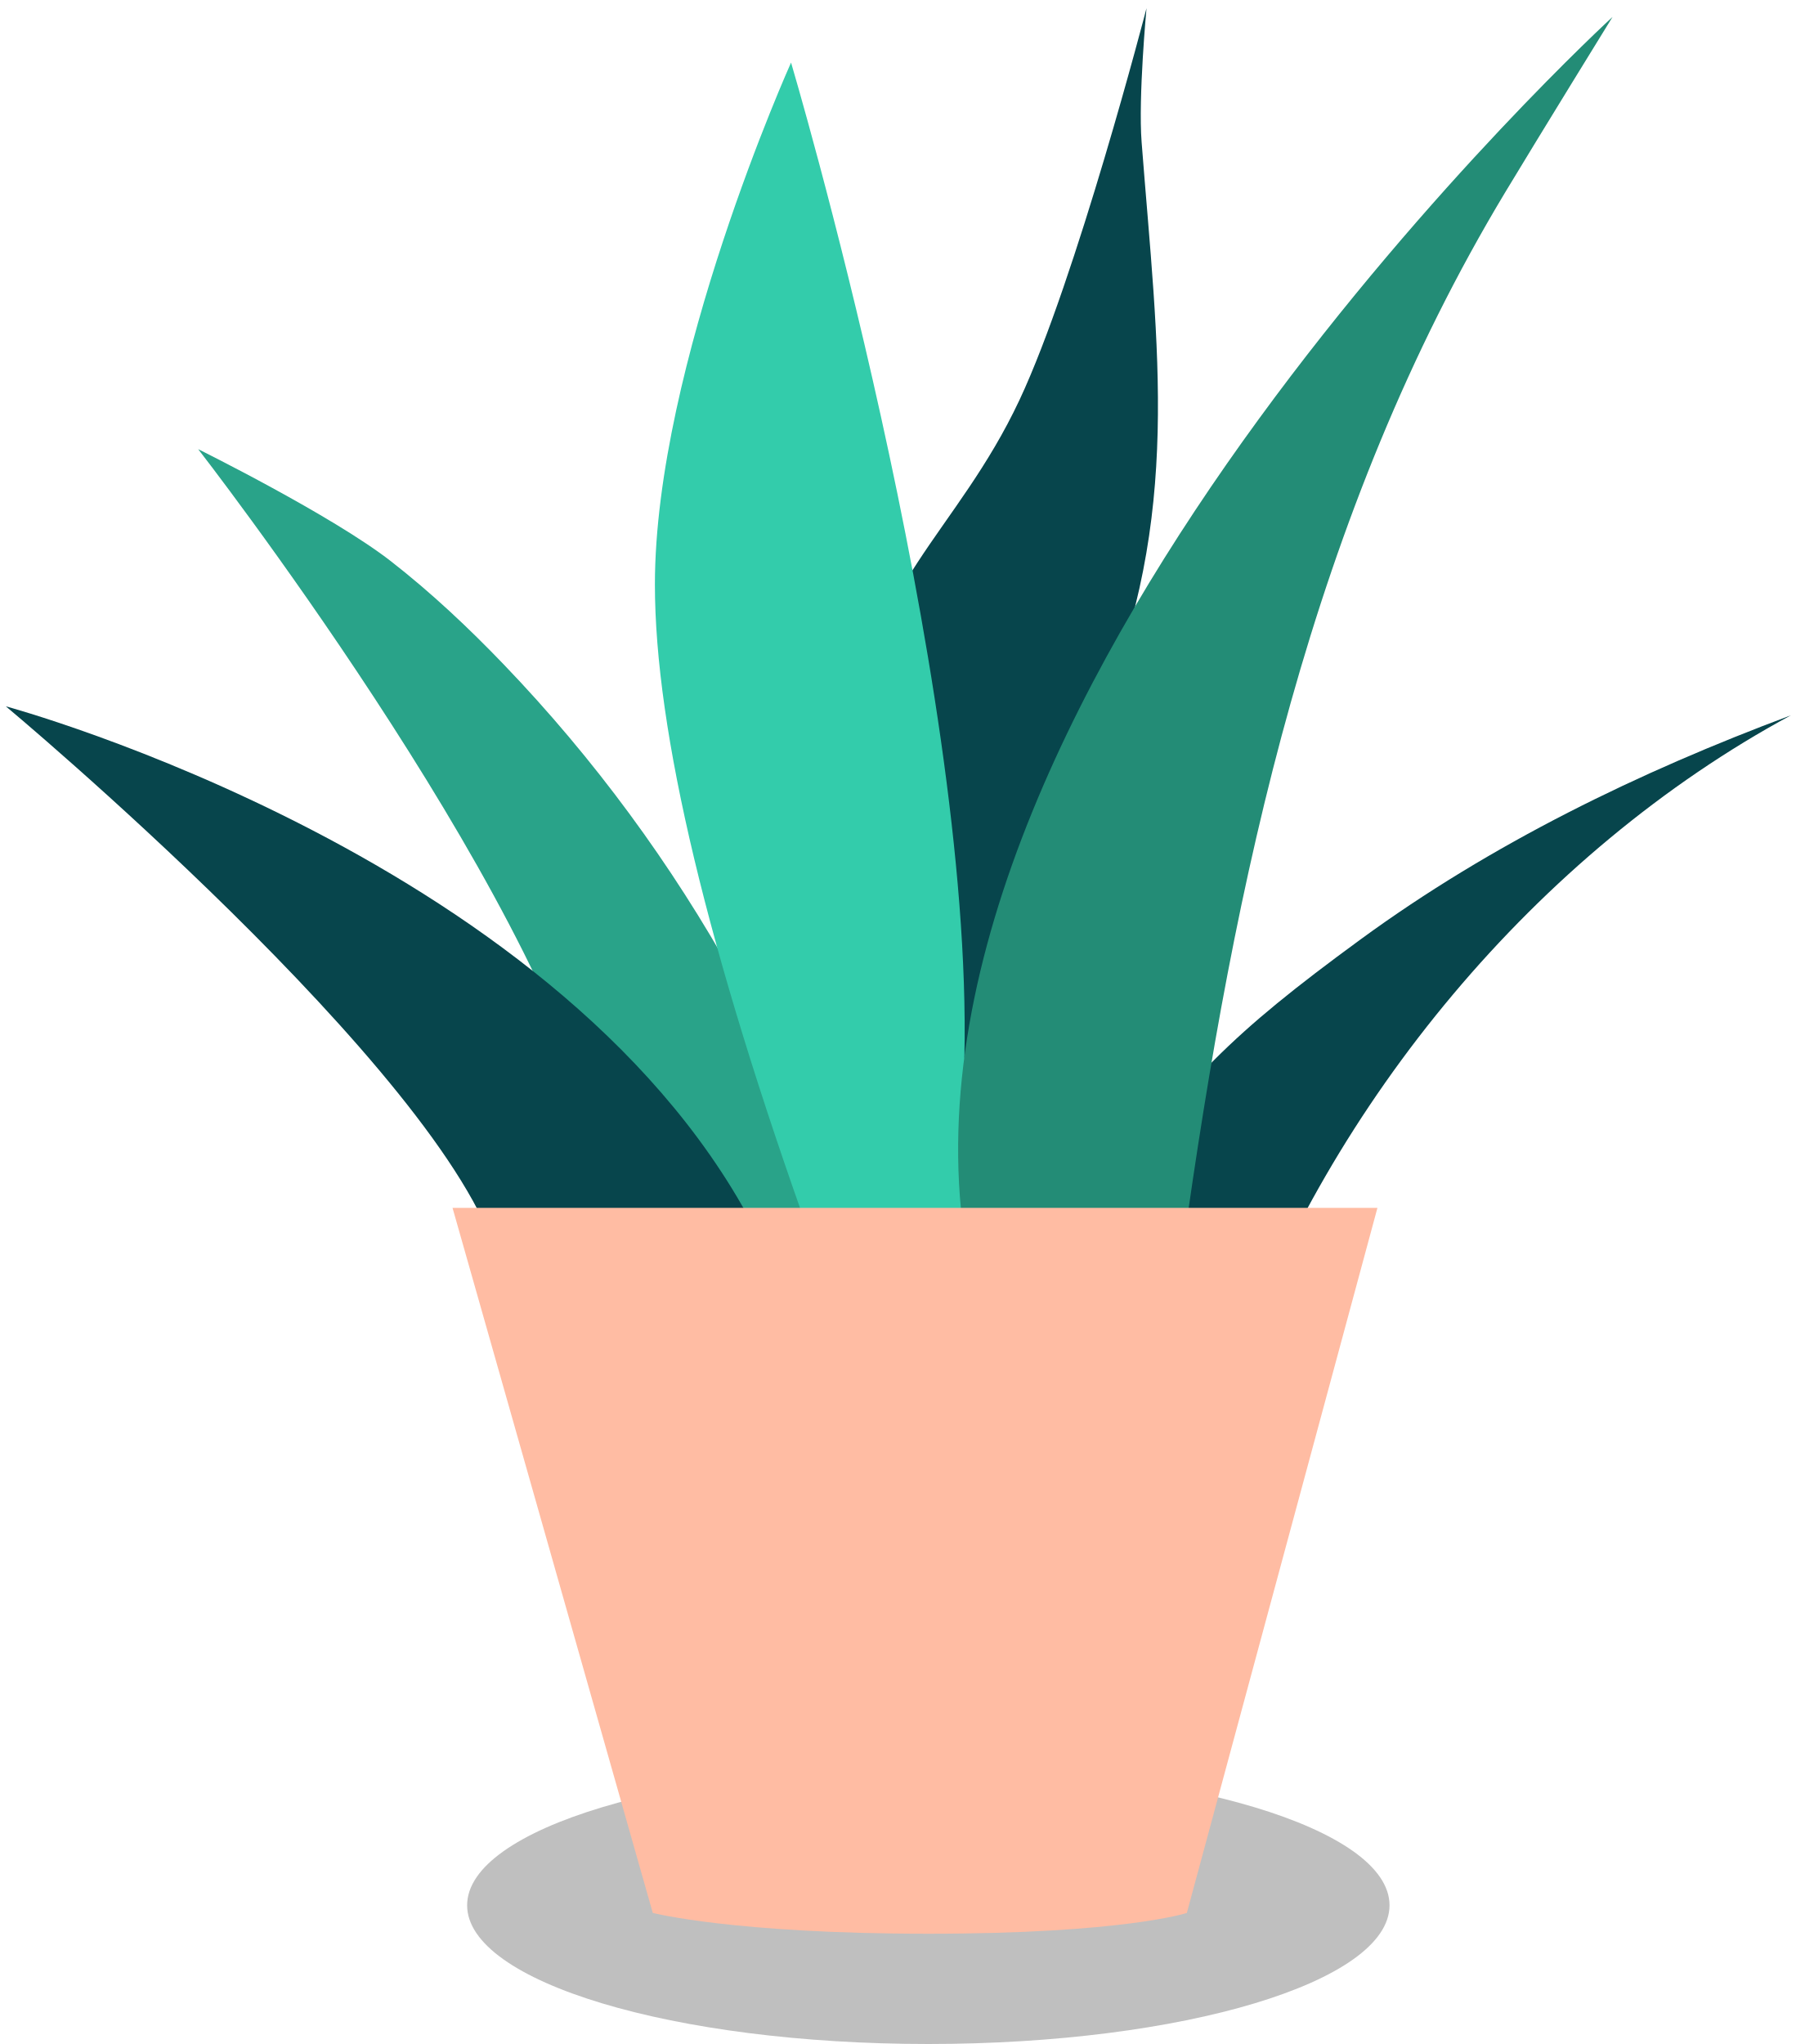
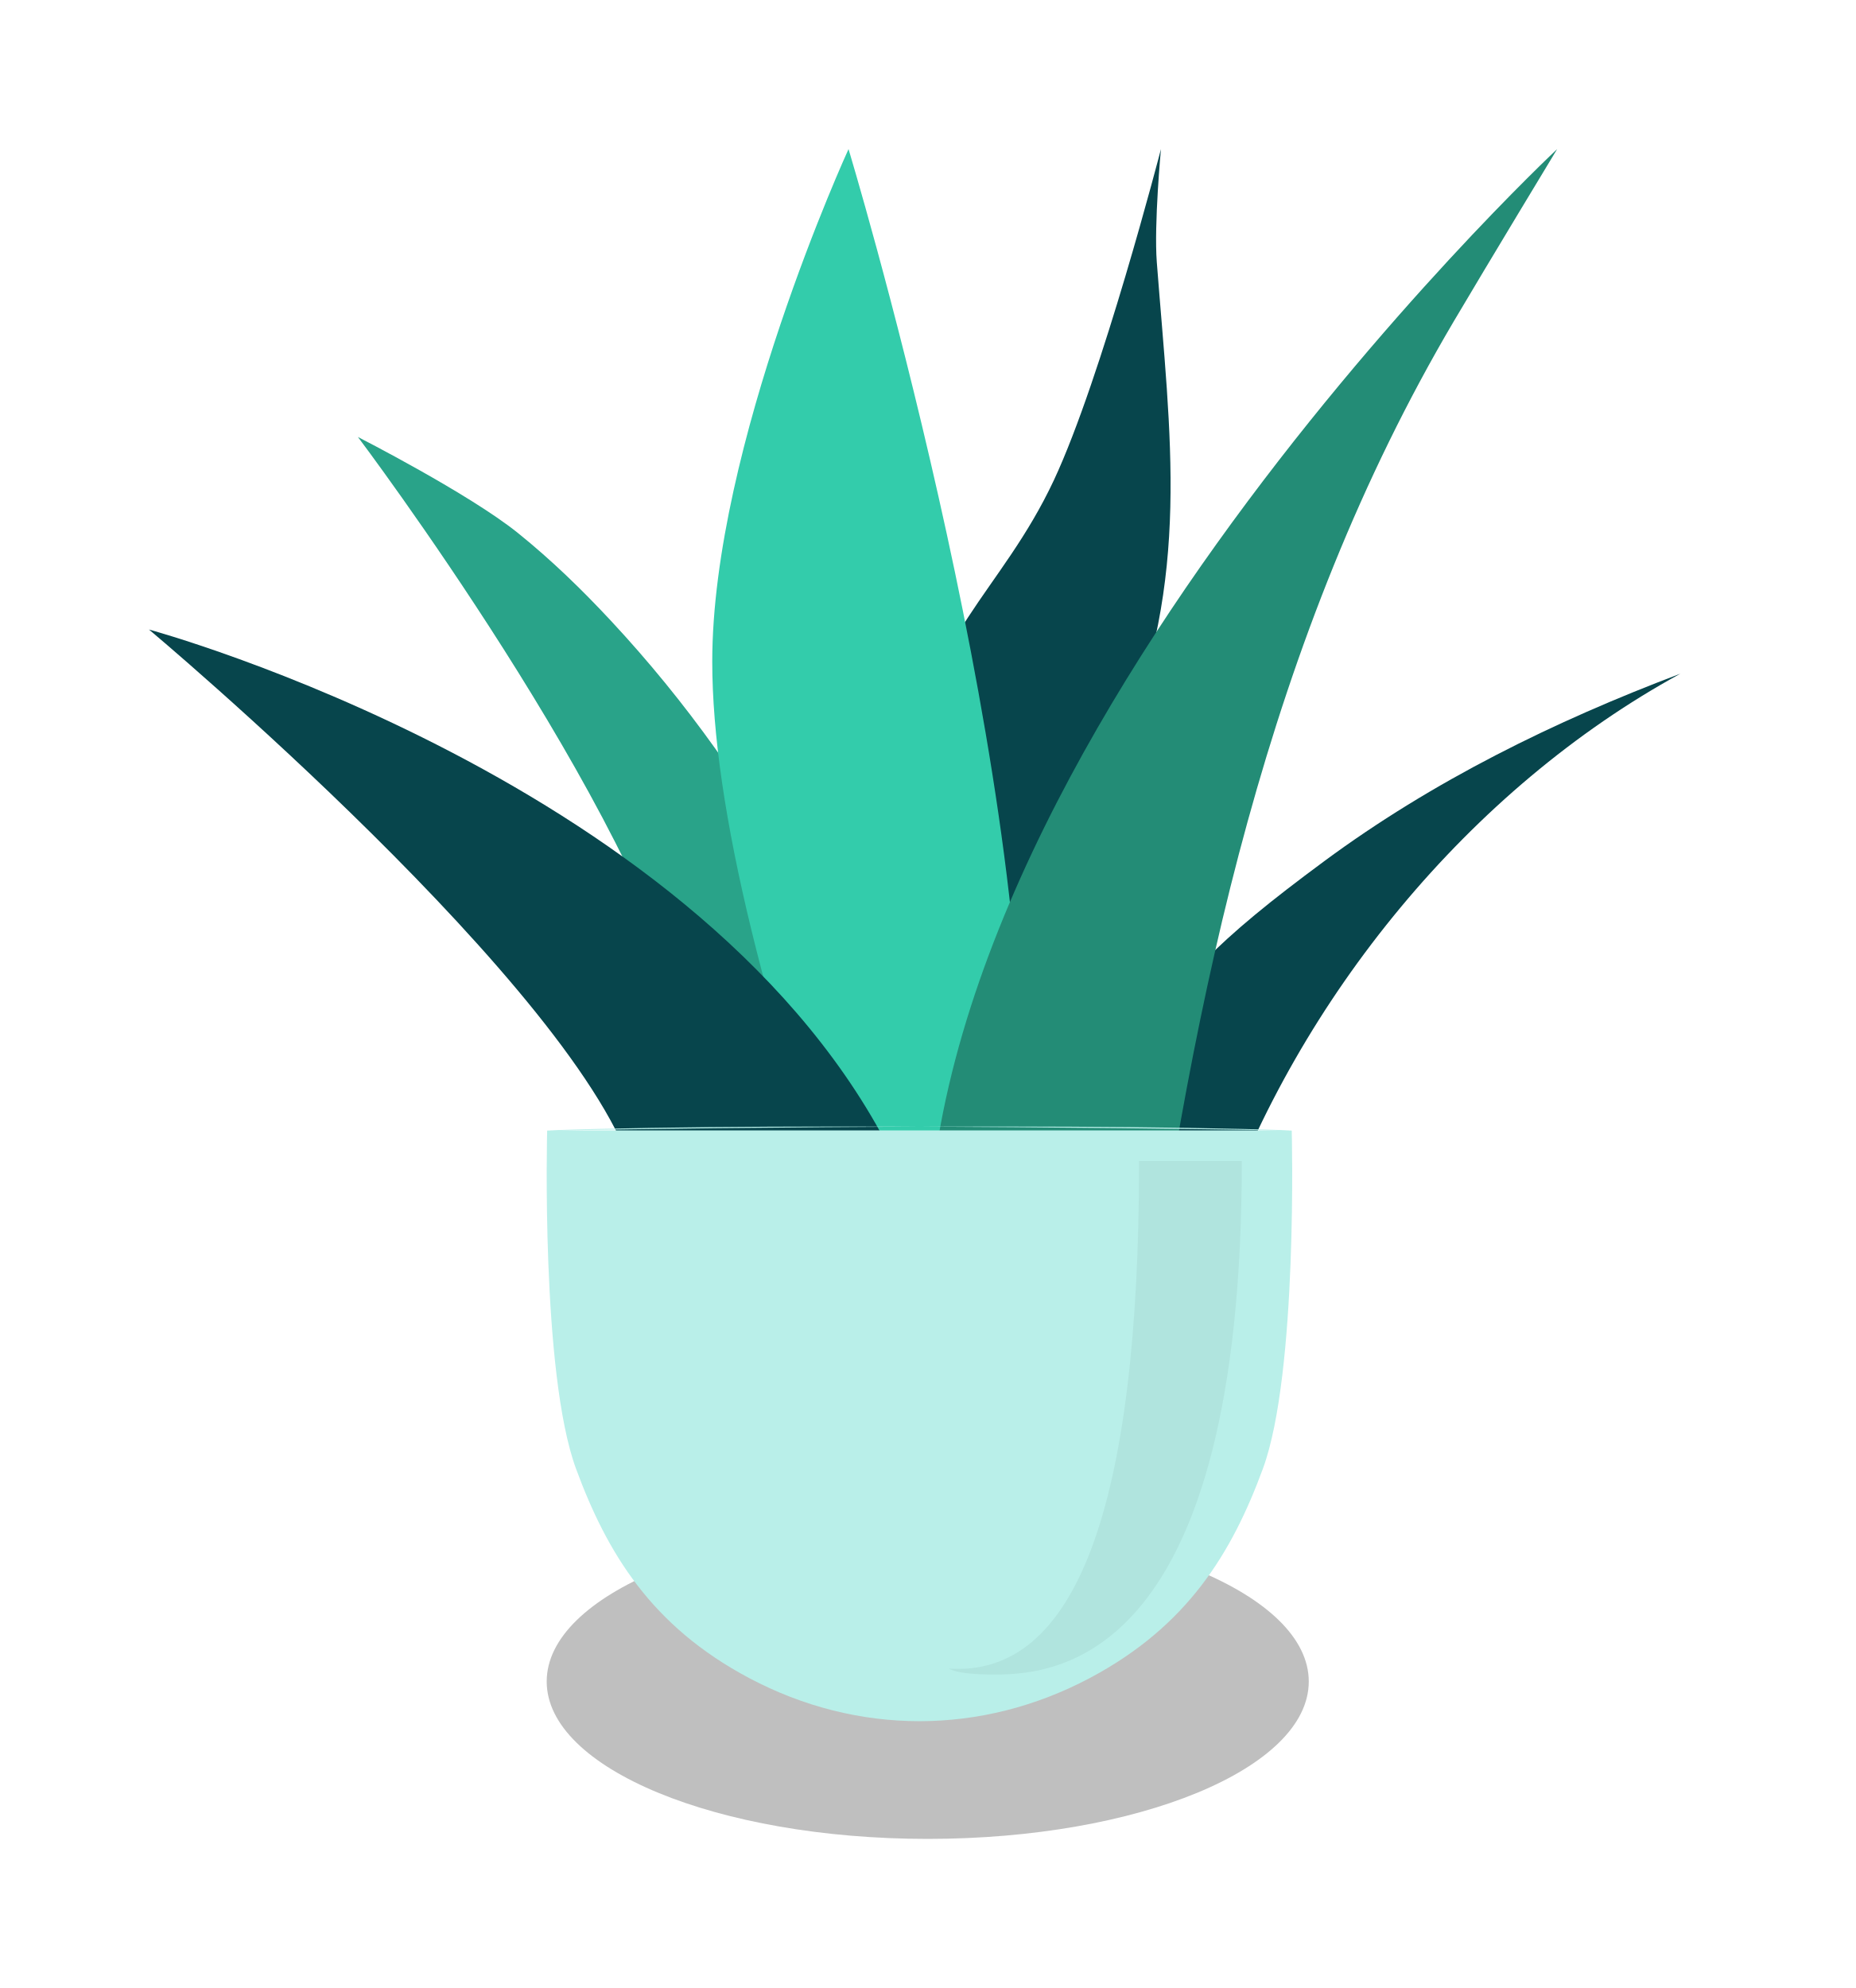
- <svg xmlns="http://www.w3.org/2000/svg" width="123" height="140" viewBox="0 0 123 140">
+ <svg xmlns="http://www.w3.org/2000/svg" width="112" height="120" viewBox="0 0 112 120">
  <g fill="none" fill-rule="evenodd">
-     <path fill="#000" fill-opacity=".25" d="M95.187,130.5 C95.187,135.748 81.043,140 63.594,140 C46.144,140 32,135.748 32,130.5 C32,125.252 46.144,121 63.594,121 C81.043,121 95.187,125.252 95.187,130.5" />
-     <path fill="#07454C" d="M75.276,48.995 C81.008,35.295 79.306,24.013 78.204,9.732 C77.967,6.661 78.54,0.561 78.54,0.561 C78.54,0.561 73.729,19.111 69.84,27.391 C65.539,36.549 59.435,39.929 58.069,51.364 L57.19,61.711 L60.847,83.056 L63.698,85.294 L75.276,48.995 Z" />
-     <path fill="#29A389" d="M60.189,91.851 C55.823,74.528 46.875,58.382 34.498,45.5 C32.086,42.988 29.541,40.596 26.796,38.454 C22.765,35.309 13.576,30.765 13.576,30.765 C13.576,30.765 36.651,60.412 40.936,78.146 L41.245,87.034 L47.083,92.394 L60.189,91.851 Z" />
-     <path fill="#07454C" d="M84.464,94.152 C91.148,75.49 105.242,58.421 122.679,48.995 C112.271,52.88 102.181,57.78 93.213,64.336 C84.245,70.892 81.483,73.791 74.911,82.511 L69.604,92.939 L84.464,94.152 Z" />
-     <path fill="#33CCAB" d="M54.19,4.285 C54.19,4.285 44.863,25 44.863,40.038 C44.863,50.063 48.45,65.067 55.625,85.049 L67.539,85.186 L66.064,72.372 C66.649,46.229 54.19,4.285 54.19,4.285 Z" />
-     <path fill="#07454C" d="M52.105,84.962 C39.246,58.858 0.401,48.379 0.401,48.379 C0.401,48.379 30.379,73.393 34.093,86.141 L52.105,84.962 Z" />
-     <path fill="#238C76" d="M66.047,84.635 C60.627,46.81 110.464,1.16 110.464,1.16 C110.464,1.16 105.42,9.338 103.1,13.191 C89.864,35.195 84.558,60.174 81.02,85.611" />
-     <path fill="#FFBCA3" d="M31,82.731 L44.717,131.021 C44.717,131.021 50.223,132.447 63.594,132.447 C76.965,132.447 81.302,131.025 81.302,131.025 L94.359,82.731" />
+     <path fill="#000" fill-opacity=".25" d="M79,101.5 C79,106.748 68.703,111 56,111 C43.297,111 33,106.748 33,101.5 C33,96.252 43.297,92 56,92 C68.703,92 79,96.252 79,101.5" />
+     <g transform="translate(8 9)">
+       <g transform="translate(12.993)">
+         <path fill="#07454C" d="M46.66,36.068 C50.916,25.866 49.652,17.464 48.834,6.829 C48.658,4.542 49.084,-1.49213975e-13 49.084,-1.49213975e-13 C49.084,-1.49213975e-13 45.511,13.813 42.624,19.98 C39.43,26.799 34.898,29.317 33.884,37.831 L33.231,45.537 L35.946,61.432 L38.064,63.099 L46.66,36.068 Z" />
+         <path fill="#29A389" d="M34.655,63.4 C31.466,50.35 24.931,38.185 15.892,28.48 C14.13,26.587 12.272,24.785 10.267,23.171 C7.323,20.802 0.612,17.378 0.612,17.378 C0.612,17.378 17.465,39.715 20.594,53.075 L20.82,59.771 L25.083,63.809 L34.655,63.4 Z" />
+         <path fill="#07454C" d="M52.545,65 C57.424,51.224 67.711,38.623 80.438,31.665 C72.841,34.533 65.476,38.15 58.931,42.99 C52.385,47.829 50.37,49.969 45.573,56.407 L41.699,64.105 L52.545,65 Z" />
+       </g>
+       <path fill="#33CCAB" d="M43.219,0 C43.219,0 34.993,17.924 34.993,30.935 C34.993,39.609 38.157,52.591 44.484,69.881 L54.993,70 L53.692,58.912 C54.208,36.292 43.219,0 43.219,0 Z" />
+       <path fill="#07454C" d="M45.993,60.97 C34.801,38.158 0.993,29 0.993,29 C0.993,29 27.083,50.86 30.316,62 L45.993,60.97 Z" />
+       <path fill="#238C76" d="M48.342,72.156 C43.748,39.46 85.993,0 85.993,0 C85.993,0 81.717,7.069 79.751,10.4 C68.531,29.42 64.034,51.012 61.034,73" />
+     </g>
+     <g transform="translate(33 68)">
+       <path fill="#B9EFE9" d="M45,0.235 C29.911,-0.3 0.028,0.245 0.028,0.245 C0.028,0.245 -0.361,14.87 1.77,20.657 C3.637,25.727 6.315,30.159 12.216,33.29 C18.761,36.763 26.238,36.763 32.783,33.29 C38.685,30.159 41.363,25.727 43.23,20.657 C45.36,14.87 44.972,0.245 44.972,0.245 C44.972,0.245 15.089,-0.3 0,0.235" />
+       <path fill="#000" fill-rule="nonzero" d="M35.758,2.079 C35.758,23.033 31.93,33.246 24.274,32.719 C24.691,32.959 25.617,33.079 27.051,33.079 C30.897,33.079 41.958,32.081 41.958,2.079 L35.758,2.079 Z" opacity=".05" />
+     </g>
  </g>
</svg>
